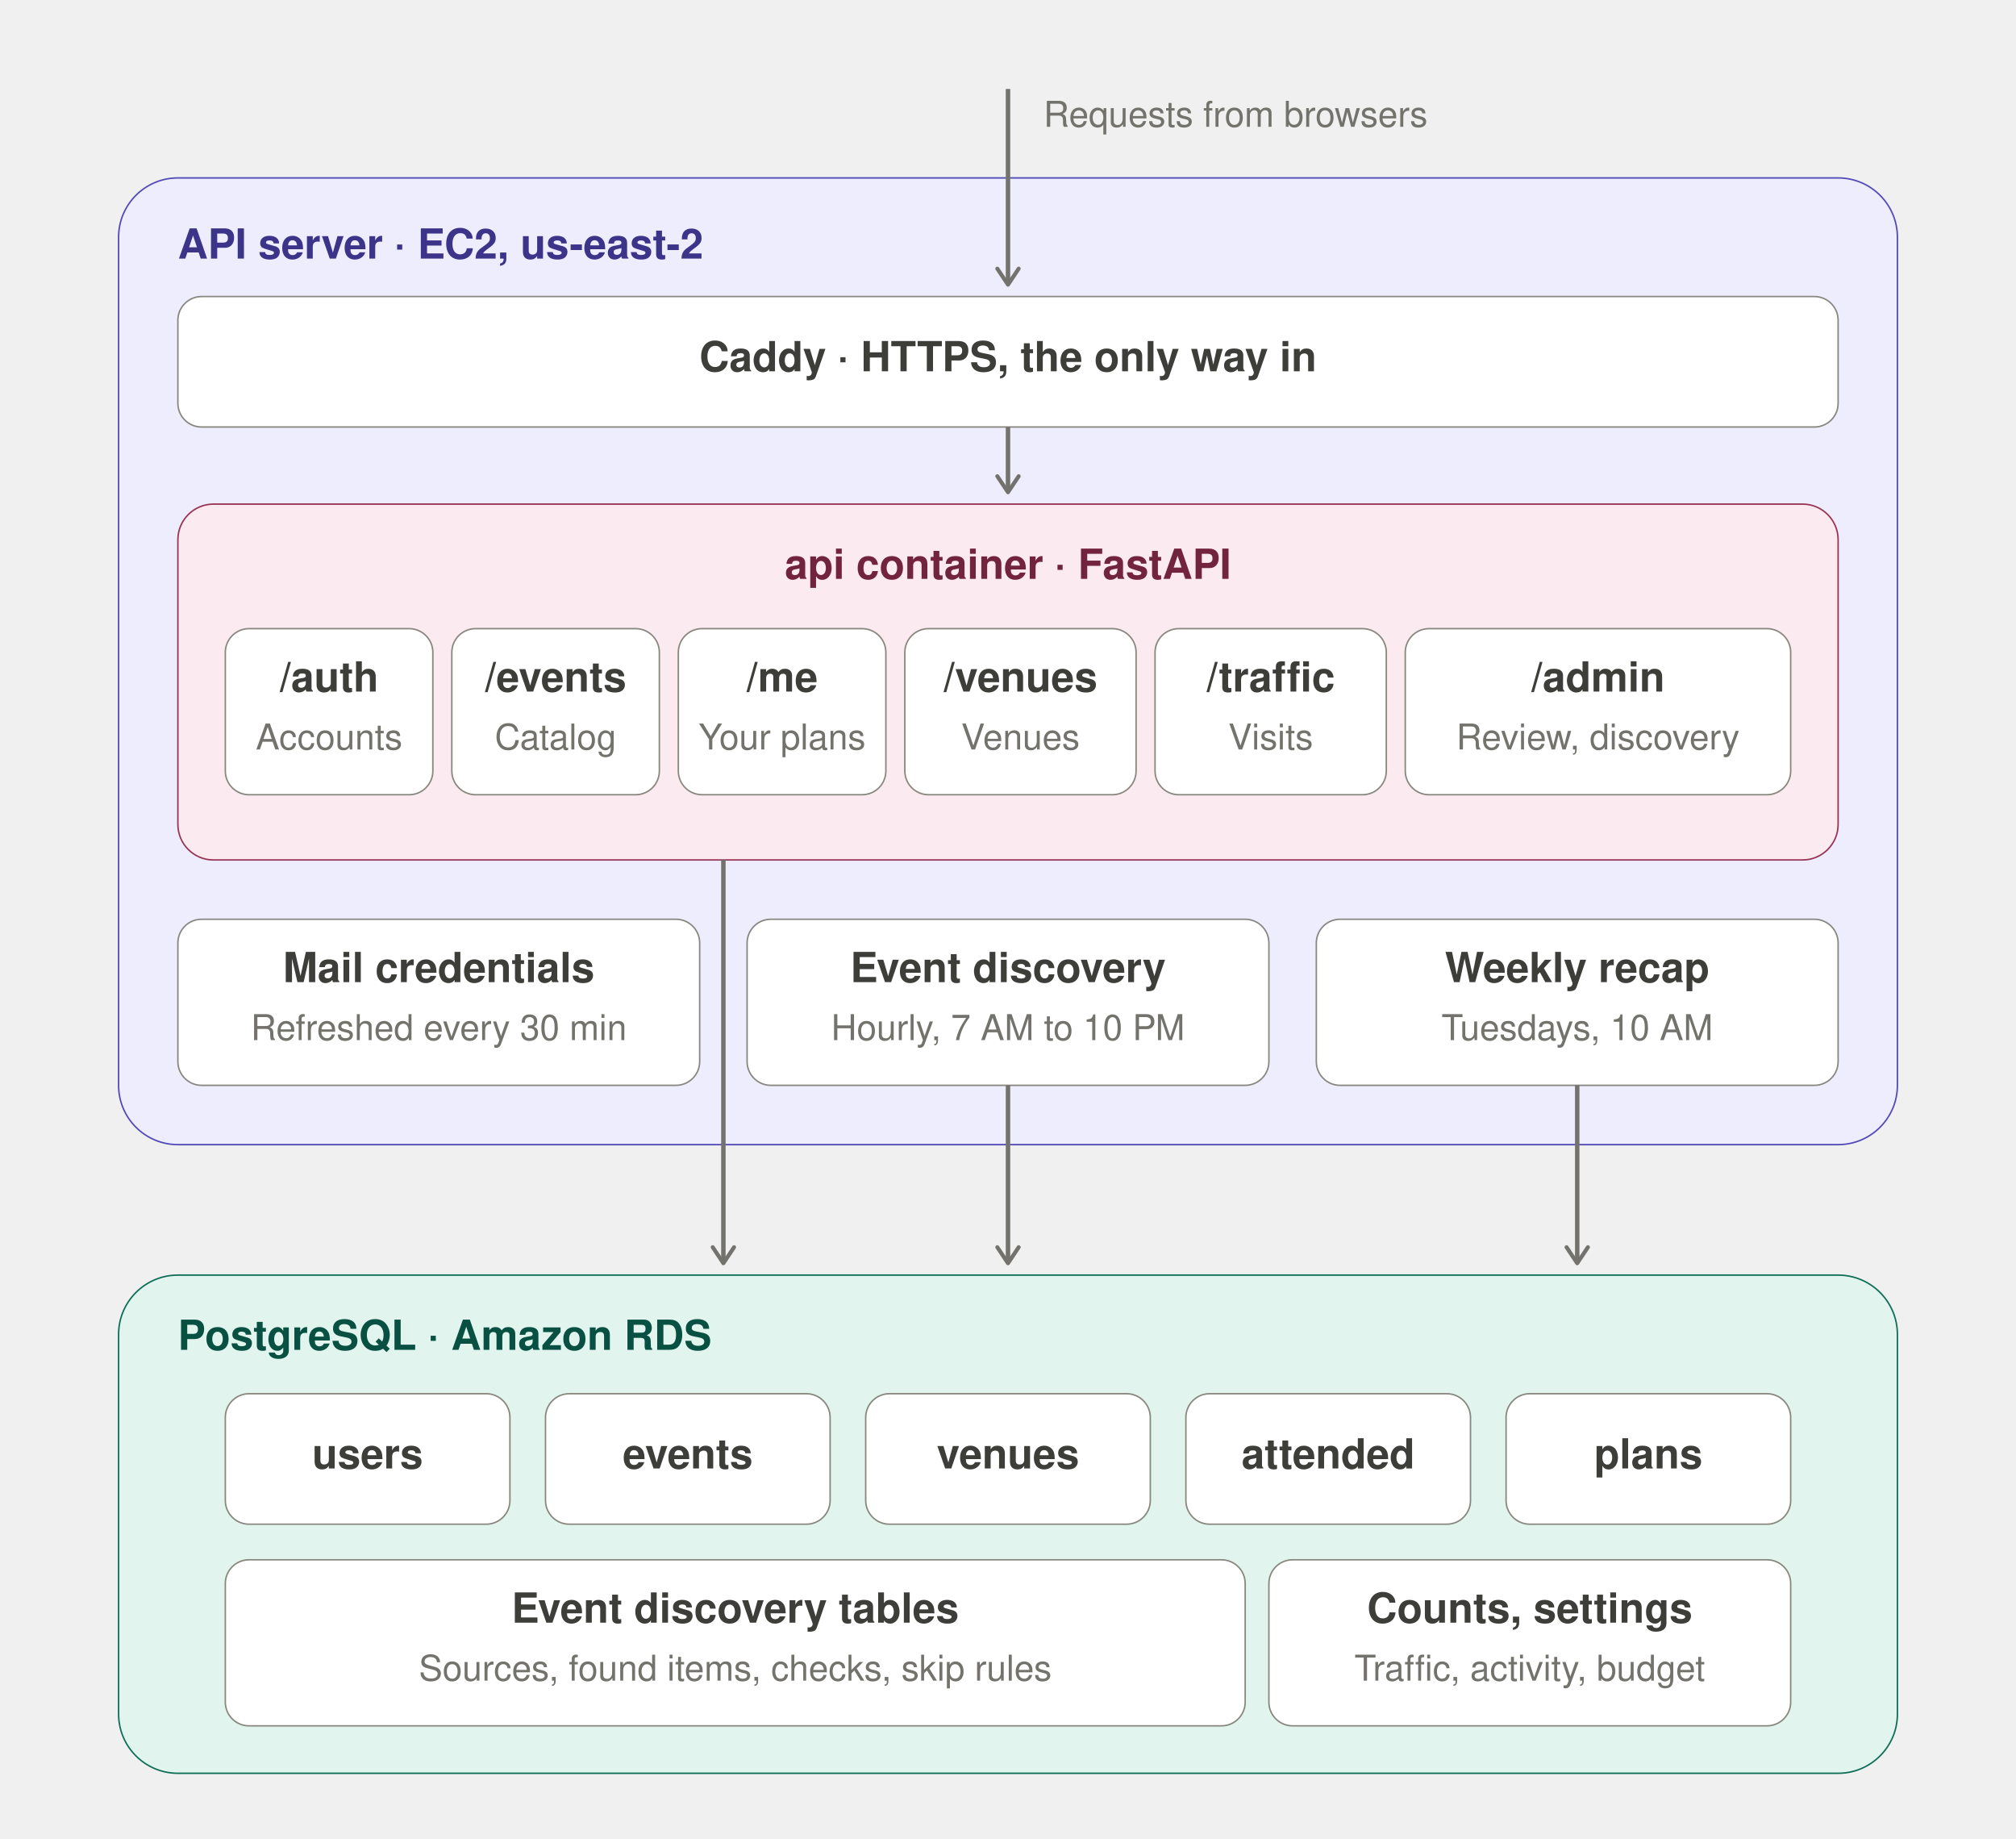
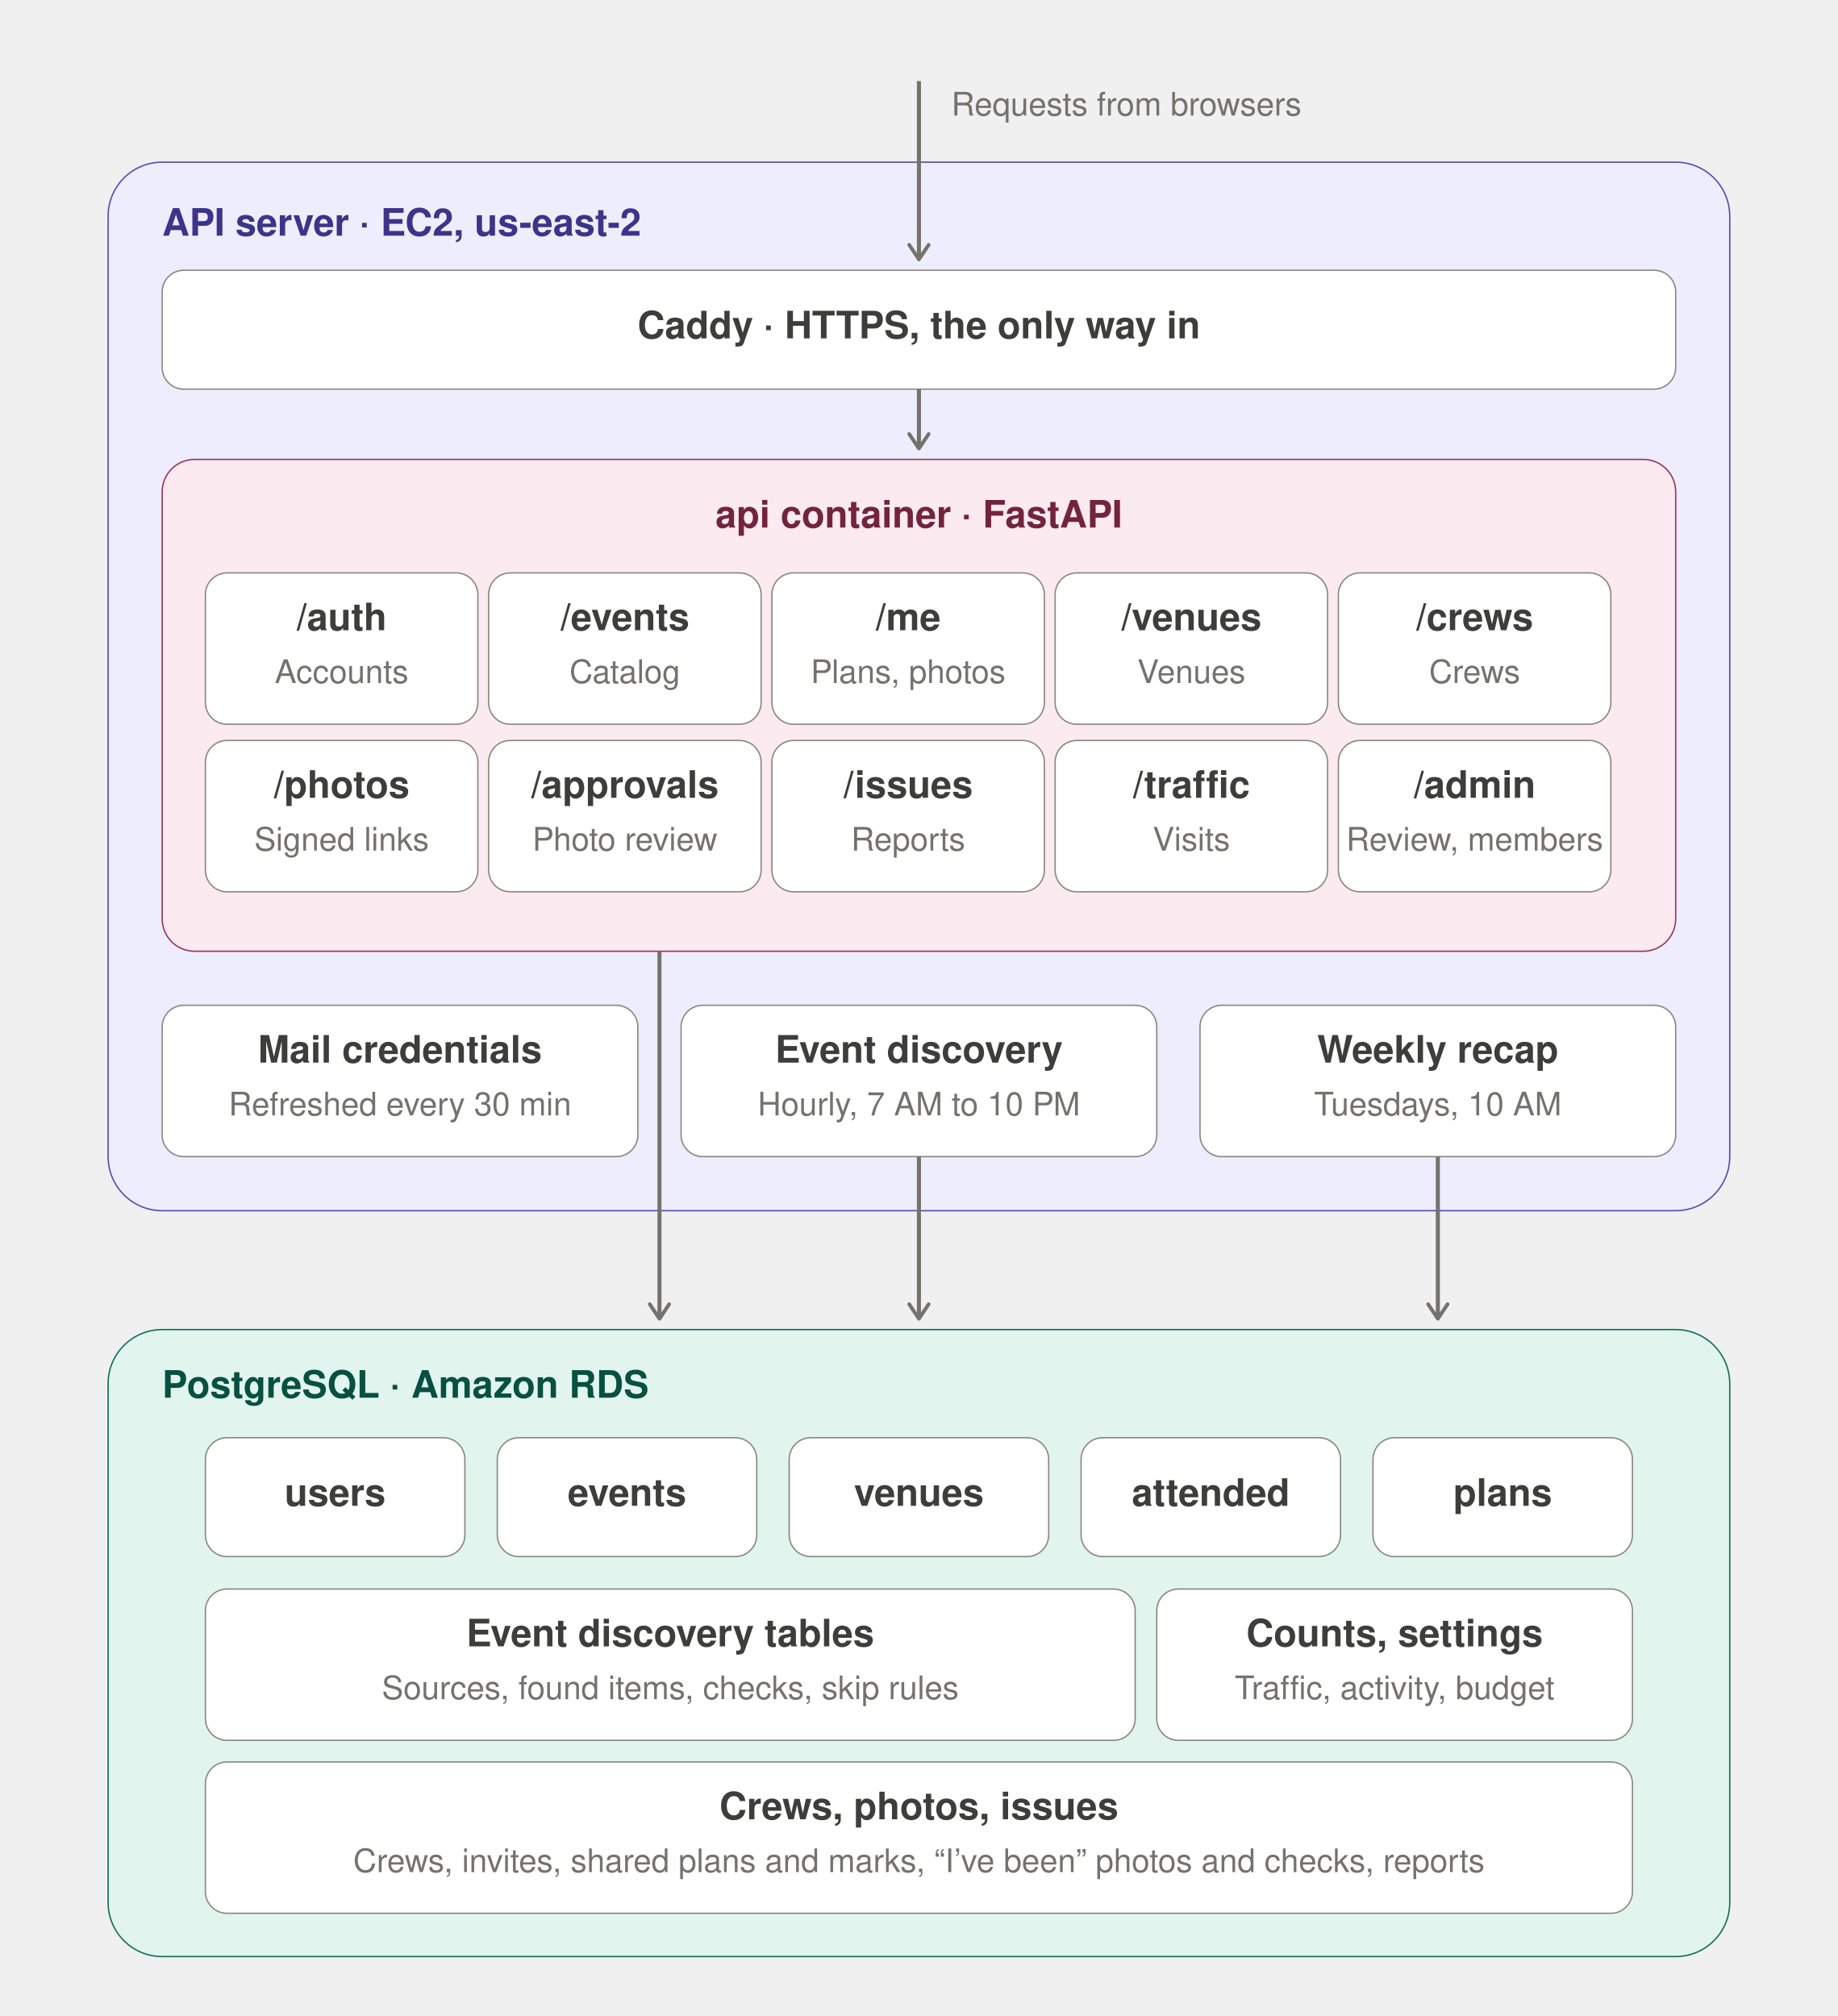
- <svg xmlns="http://www.w3.org/2000/svg" width="680" height="620" viewBox="0 0 680 620" role="img">
+ <svg xmlns="http://www.w3.org/2000/svg" width="680" height="746" viewBox="0 0 680 746" role="img">
  <style>text{font-family:-apple-system,'Segoe UI',Helvetica,Arial,sans-serif}.t,.th{font-size:14px;fill:#3d3d3a}.th{font-weight:600}.ts{font-size:12px;fill:#73726c}rect.box{fill:#ffffff;stroke:#888780}.arr{stroke:#73726c;stroke-width:1.5;fill:none}.c-purple&gt;rect,rect.c-purple{fill:#EEEDFE;stroke:#534AB7} .c-purple&gt;.th{fill:#3C3489} .c-purple&gt;.ts{fill:#534AB7}.c-teal&gt;rect,rect.c-teal{fill:#E1F5EE;stroke:#0F6E56} .c-teal&gt;.th{fill:#085041} .c-teal&gt;.ts{fill:#0F6E56}.c-pink&gt;rect,rect.c-pink{fill:#FBEAF0;stroke:#993556} .c-pink&gt;.th{fill:#72243E} .c-pink&gt;.ts{fill:#993556}.c-gray&gt;rect,rect.c-gray{fill:#F1EFE8;stroke:#5F5E5A} .c-gray&gt;.th{fill:#444441} .c-gray&gt;.ts{fill:#5F5E5A}@media (prefers-color-scheme:dark){.t,.th{fill:#e8e6dc}.ts{fill:#b4b2a9}rect.box{fill:#2c2c2a;stroke:#888780}.arr{stroke:#b4b2a9}.c-purple&gt;rect,rect.c-purple{fill:#3C3489;stroke:#AFA9EC} .c-purple&gt;.th{fill:#CECBF6} .c-purple&gt;.ts{fill:#AFA9EC}.c-teal&gt;rect,rect.c-teal{fill:#085041;stroke:#5DCAA5} .c-teal&gt;.th{fill:#9FE1CB} .c-teal&gt;.ts{fill:#5DCAA5}.c-pink&gt;rect,rect.c-pink{fill:#72243E;stroke:#ED93B1} .c-pink&gt;.th{fill:#F4C0D1} .c-pink&gt;.ts{fill:#ED93B1}.c-gray&gt;rect,rect.c-gray{fill:#444441;stroke:#B4B2A9} .c-gray&gt;.th{fill:#D3D1C7} .c-gray&gt;.ts{fill:#B4B2A9}}</style>
  <defs>
    <marker id="arrow" viewBox="0 0 10 10" refX="8" refY="5" markerWidth="6" markerHeight="6" orient="auto-start-reverse">
      <path d="M2 1L8 5L2 9" fill="none" stroke="context-stroke" stroke-width="1.5" stroke-linecap="round" stroke-linejoin="round" />
    </marker>
  </defs>
  <g class="c-purple">
-     <rect x="40" y="60" width="600" height="326" rx="20" stroke-width="0.5" />
+     <rect x="40" y="60" width="600" height="388" rx="20" stroke-width="0.5" />
    <text class="th" x="60" y="84" dominant-baseline="central">API server · EC2, us-east-2</text>
  </g>
  <text class="ts" x="352" y="40" dominant-baseline="central">Requests from browsers</text>
  <line x1="340" y1="30" x2="340" y2="96" class="arr" marker-end="url(#arrow)" />
  <rect class="box" x="60" y="100" width="560" height="44" rx="8" stroke-width="0.5" />
  <text class="th" x="340" y="122" text-anchor="middle" dominant-baseline="central">Caddy · HTTPS, the only way in</text>
  <line x1="340" y1="144" x2="340" y2="166" class="arr" marker-end="url(#arrow)" />
  <g class="c-pink">
-     <rect x="60" y="170" width="560" height="120" rx="12" stroke-width="0.5" />
+     <rect x="60" y="170" width="560" height="182" rx="12" stroke-width="0.5" />
    <text class="th" x="340" y="192" text-anchor="middle" dominant-baseline="central">api container · FastAPI</text>
  </g>
-   <rect class="box" x="76" y="212" width="70" height="56" rx="8" stroke-width="0.5" />
-   <text class="th" x="111" y="230" text-anchor="middle" dominant-baseline="central">/auth</text>
-   <text class="ts" x="111" y="250" text-anchor="middle" dominant-baseline="central">Accounts</text>
-   <rect class="box" x="152.4" y="212" width="70" height="56" rx="8" stroke-width="0.5" />
-   <text class="th" x="187.4" y="230" text-anchor="middle" dominant-baseline="central">/events</text>
-   <text class="ts" x="187.4" y="250" text-anchor="middle" dominant-baseline="central">Catalog</text>
-   <rect class="box" x="228.8" y="212" width="70" height="56" rx="8" stroke-width="0.5" />
-   <text class="th" x="263.8" y="230" text-anchor="middle" dominant-baseline="central">/me</text>
-   <text class="ts" x="263.8" y="250" text-anchor="middle" dominant-baseline="central">Your plans</text>
-   <rect class="box" x="305.2" y="212" width="78" height="56" rx="8" stroke-width="0.5" />
-   <text class="th" x="344.2" y="230" text-anchor="middle" dominant-baseline="central">/venues</text>
-   <text class="ts" x="344.2" y="250" text-anchor="middle" dominant-baseline="central">Venues</text>
-   <rect class="box" x="389.6" y="212" width="78" height="56" rx="8" stroke-width="0.5" />
-   <text class="th" x="428.6" y="230" text-anchor="middle" dominant-baseline="central">/traffic</text>
-   <text class="ts" x="428.6" y="250" text-anchor="middle" dominant-baseline="central">Visits</text>
-   <rect class="box" x="474" y="212" width="130" height="56" rx="8" stroke-width="0.5" />
-   <text class="th" x="539" y="230" text-anchor="middle" dominant-baseline="central">/admin</text>
-   <text class="ts" x="539" y="250" text-anchor="middle" dominant-baseline="central">Review, discovery</text>
-   <rect class="box" x="60" y="310" width="176" height="56" rx="8" stroke-width="0.5" />
-   <text class="th" x="148" y="328" text-anchor="middle" dominant-baseline="central">Mail credentials</text>
-   <text class="ts" x="148" y="348" text-anchor="middle" dominant-baseline="central">Refreshed every 30 min</text>
-   <rect class="box" x="252" y="310" width="176" height="56" rx="8" stroke-width="0.5" />
-   <text class="th" x="340" y="328" text-anchor="middle" dominant-baseline="central">Event discovery</text>
-   <text class="ts" x="340" y="348" text-anchor="middle" dominant-baseline="central">Hourly, 7 AM to 10 PM</text>
-   <rect class="box" x="444" y="310" width="176" height="56" rx="8" stroke-width="0.5" />
-   <text class="th" x="532" y="328" text-anchor="middle" dominant-baseline="central">Weekly recap</text>
-   <text class="ts" x="532" y="348" text-anchor="middle" dominant-baseline="central">Tuesdays, 10 AM</text>
-   <path d="M244 290 L244 426" class="arr" marker-end="url(#arrow)" />
-   <line x1="340" y1="366" x2="340" y2="426" class="arr" marker-end="url(#arrow)" />
-   <line x1="532" y1="366" x2="532" y2="426" class="arr" marker-end="url(#arrow)" />
+   <rect class="box" x="76.0" y="212" width="100.8" height="56" rx="8" stroke-width="0.5" />
+   <text class="th" x="126.4" y="230" text-anchor="middle" dominant-baseline="central">/auth</text>
+   <text class="ts" x="126.4" y="250" text-anchor="middle" dominant-baseline="central">Accounts</text>
+   <rect class="box" x="180.8" y="212" width="100.8" height="56" rx="8" stroke-width="0.5" />
+   <text class="th" x="231.2" y="230" text-anchor="middle" dominant-baseline="central">/events</text>
+   <text class="ts" x="231.2" y="250" text-anchor="middle" dominant-baseline="central">Catalog</text>
+   <rect class="box" x="285.6" y="212" width="100.8" height="56" rx="8" stroke-width="0.5" />
+   <text class="th" x="336.0" y="230" text-anchor="middle" dominant-baseline="central">/me</text>
+   <text class="ts" x="336.0" y="250" text-anchor="middle" dominant-baseline="central">Plans, photos</text>
+   <rect class="box" x="390.4" y="212" width="100.8" height="56" rx="8" stroke-width="0.5" />
+   <text class="th" x="440.8" y="230" text-anchor="middle" dominant-baseline="central">/venues</text>
+   <text class="ts" x="440.8" y="250" text-anchor="middle" dominant-baseline="central">Venues</text>
+   <rect class="box" x="495.2" y="212" width="100.8" height="56" rx="8" stroke-width="0.5" />
+   <text class="th" x="545.6" y="230" text-anchor="middle" dominant-baseline="central">/crews</text>
+   <text class="ts" x="545.6" y="250" text-anchor="middle" dominant-baseline="central">Crews</text>
+   <rect class="box" x="76.0" y="274" width="100.8" height="56" rx="8" stroke-width="0.5" />
+   <text class="th" x="126.4" y="292" text-anchor="middle" dominant-baseline="central">/photos</text>
+   <text class="ts" x="126.4" y="312" text-anchor="middle" dominant-baseline="central">Signed links</text>
+   <rect class="box" x="180.8" y="274" width="100.8" height="56" rx="8" stroke-width="0.5" />
+   <text class="th" x="231.2" y="292" text-anchor="middle" dominant-baseline="central">/approvals</text>
+   <text class="ts" x="231.2" y="312" text-anchor="middle" dominant-baseline="central">Photo review</text>
+   <rect class="box" x="285.6" y="274" width="100.8" height="56" rx="8" stroke-width="0.5" />
+   <text class="th" x="336.0" y="292" text-anchor="middle" dominant-baseline="central">/issues</text>
+   <text class="ts" x="336.0" y="312" text-anchor="middle" dominant-baseline="central">Reports</text>
+   <rect class="box" x="390.4" y="274" width="100.8" height="56" rx="8" stroke-width="0.5" />
+   <text class="th" x="440.8" y="292" text-anchor="middle" dominant-baseline="central">/traffic</text>
+   <text class="ts" x="440.8" y="312" text-anchor="middle" dominant-baseline="central">Visits</text>
+   <rect class="box" x="495.2" y="274" width="100.8" height="56" rx="8" stroke-width="0.5" />
+   <text class="th" x="545.6" y="292" text-anchor="middle" dominant-baseline="central">/admin</text>
+   <text class="ts" x="545.6" y="312" text-anchor="middle" dominant-baseline="central">Review, members</text>
+   <rect class="box" x="60" y="372" width="176" height="56" rx="8" stroke-width="0.5" />
+   <text class="th" x="148" y="390" text-anchor="middle" dominant-baseline="central">Mail credentials</text>
+   <text class="ts" x="148" y="410" text-anchor="middle" dominant-baseline="central">Refreshed every 30 min</text>
+   <rect class="box" x="252" y="372" width="176" height="56" rx="8" stroke-width="0.5" />
+   <text class="th" x="340" y="390" text-anchor="middle" dominant-baseline="central">Event discovery</text>
+   <text class="ts" x="340" y="410" text-anchor="middle" dominant-baseline="central">Hourly, 7 AM to 10 PM</text>
+   <rect class="box" x="444" y="372" width="176" height="56" rx="8" stroke-width="0.5" />
+   <text class="th" x="532" y="390" text-anchor="middle" dominant-baseline="central">Weekly recap</text>
+   <text class="ts" x="532" y="410" text-anchor="middle" dominant-baseline="central">Tuesdays, 10 AM</text>
+   <path d="M244 352 L244 488" class="arr" marker-end="url(#arrow)" />
+   <line x1="340" y1="428" x2="340" y2="488" class="arr" marker-end="url(#arrow)" />
+   <line x1="532" y1="428" x2="532" y2="488" class="arr" marker-end="url(#arrow)" />
  <g class="c-teal">
-     <rect x="40" y="430" width="600" height="168" rx="20" stroke-width="0.5" />
-     <text class="th" x="60" y="452" dominant-baseline="central">PostgreSQL · Amazon RDS</text>
+     <rect x="40" y="492" width="600" height="232" rx="20" stroke-width="0.5" />
+     <text class="th" x="60" y="514" dominant-baseline="central">PostgreSQL · Amazon RDS</text>
  </g>
-   <rect class="box" x="76" y="470" width="96" height="44" rx="8" stroke-width="0.5" />
-   <text class="th" x="124" y="492" text-anchor="middle" dominant-baseline="central">users</text>
-   <rect class="box" x="184" y="470" width="96" height="44" rx="8" stroke-width="0.5" />
-   <text class="th" x="232" y="492" text-anchor="middle" dominant-baseline="central">events</text>
-   <rect class="box" x="292" y="470" width="96" height="44" rx="8" stroke-width="0.5" />
-   <text class="th" x="340" y="492" text-anchor="middle" dominant-baseline="central">venues</text>
-   <rect class="box" x="400" y="470" width="96" height="44" rx="8" stroke-width="0.5" />
-   <text class="th" x="448" y="492" text-anchor="middle" dominant-baseline="central">attended</text>
-   <rect class="box" x="508" y="470" width="96" height="44" rx="8" stroke-width="0.5" />
-   <text class="th" x="556" y="492" text-anchor="middle" dominant-baseline="central">plans</text>
-   <rect class="box" x="76" y="526" width="344" height="56" rx="8" stroke-width="0.5" />
-   <text class="th" x="248" y="544" text-anchor="middle" dominant-baseline="central">Event discovery tables</text>
-   <text class="ts" x="248" y="564" text-anchor="middle" dominant-baseline="central">Sources, found items, checks, skip rules</text>
-   <rect class="box" x="428" y="526" width="176" height="56" rx="8" stroke-width="0.5" />
-   <text class="th" x="516" y="544" text-anchor="middle" dominant-baseline="central">Counts, settings</text>
-   <text class="ts" x="516" y="564" text-anchor="middle" dominant-baseline="central">Traffic, activity, budget</text>
+   <rect class="box" x="76" y="532" width="96" height="44" rx="8" stroke-width="0.5" />
+   <text class="th" x="124" y="554" text-anchor="middle" dominant-baseline="central">users</text>
+   <rect class="box" x="184" y="532" width="96" height="44" rx="8" stroke-width="0.5" />
+   <text class="th" x="232" y="554" text-anchor="middle" dominant-baseline="central">events</text>
+   <rect class="box" x="292" y="532" width="96" height="44" rx="8" stroke-width="0.5" />
+   <text class="th" x="340" y="554" text-anchor="middle" dominant-baseline="central">venues</text>
+   <rect class="box" x="400" y="532" width="96" height="44" rx="8" stroke-width="0.5" />
+   <text class="th" x="448" y="554" text-anchor="middle" dominant-baseline="central">attended</text>
+   <rect class="box" x="508" y="532" width="96" height="44" rx="8" stroke-width="0.5" />
+   <text class="th" x="556" y="554" text-anchor="middle" dominant-baseline="central">plans</text>
+   <rect class="box" x="76" y="588" width="344" height="56" rx="8" stroke-width="0.5" />
+   <text class="th" x="248" y="606" text-anchor="middle" dominant-baseline="central">Event discovery tables</text>
+   <text class="ts" x="248" y="626" text-anchor="middle" dominant-baseline="central">Sources, found items, checks, skip rules</text>
+   <rect class="box" x="428" y="588" width="176" height="56" rx="8" stroke-width="0.5" />
+   <text class="th" x="516" y="606" text-anchor="middle" dominant-baseline="central">Counts, settings</text>
+   <text class="ts" x="516" y="626" text-anchor="middle" dominant-baseline="central">Traffic, activity, budget</text>
+   <rect class="box" x="76" y="652" width="528" height="56" rx="8" stroke-width="0.5" />
+   <text class="th" x="340" y="670" text-anchor="middle" dominant-baseline="central">Crews, photos, issues</text>
+   <text class="ts" x="340" y="690" text-anchor="middle" dominant-baseline="central">Crews, invites, shared plans and marks, “I’ve been” photos and checks, reports</text>
</svg>
